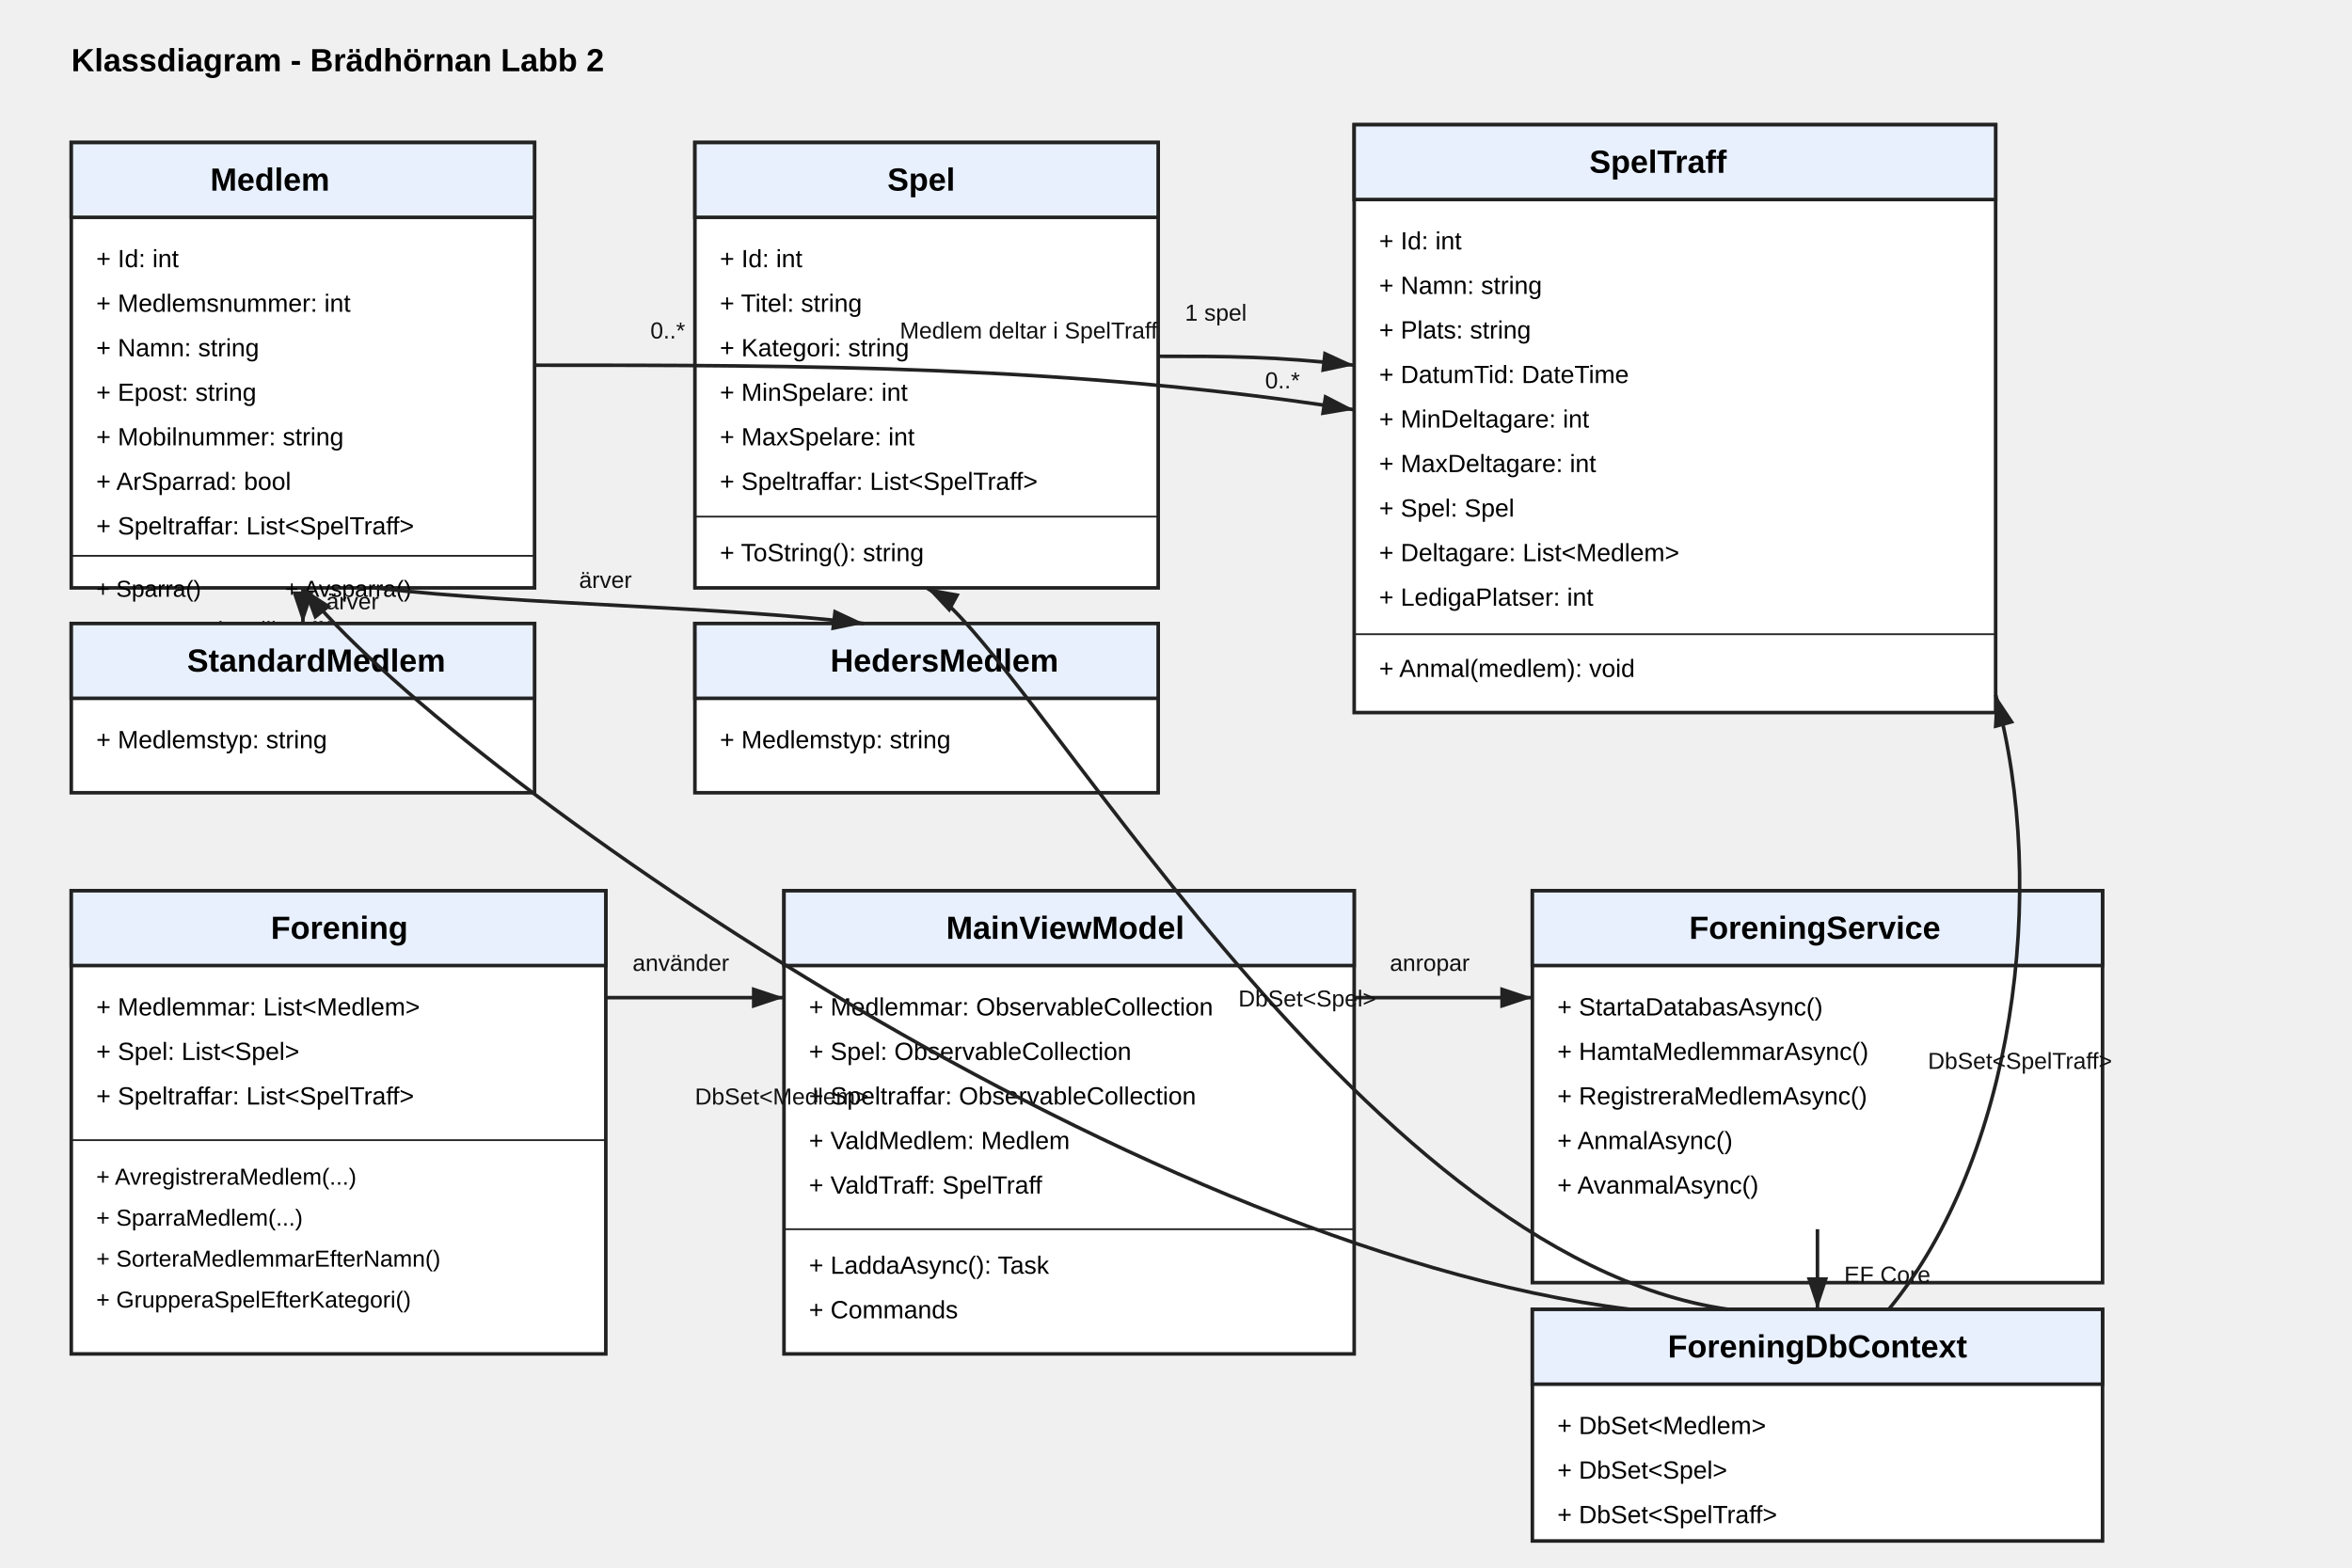
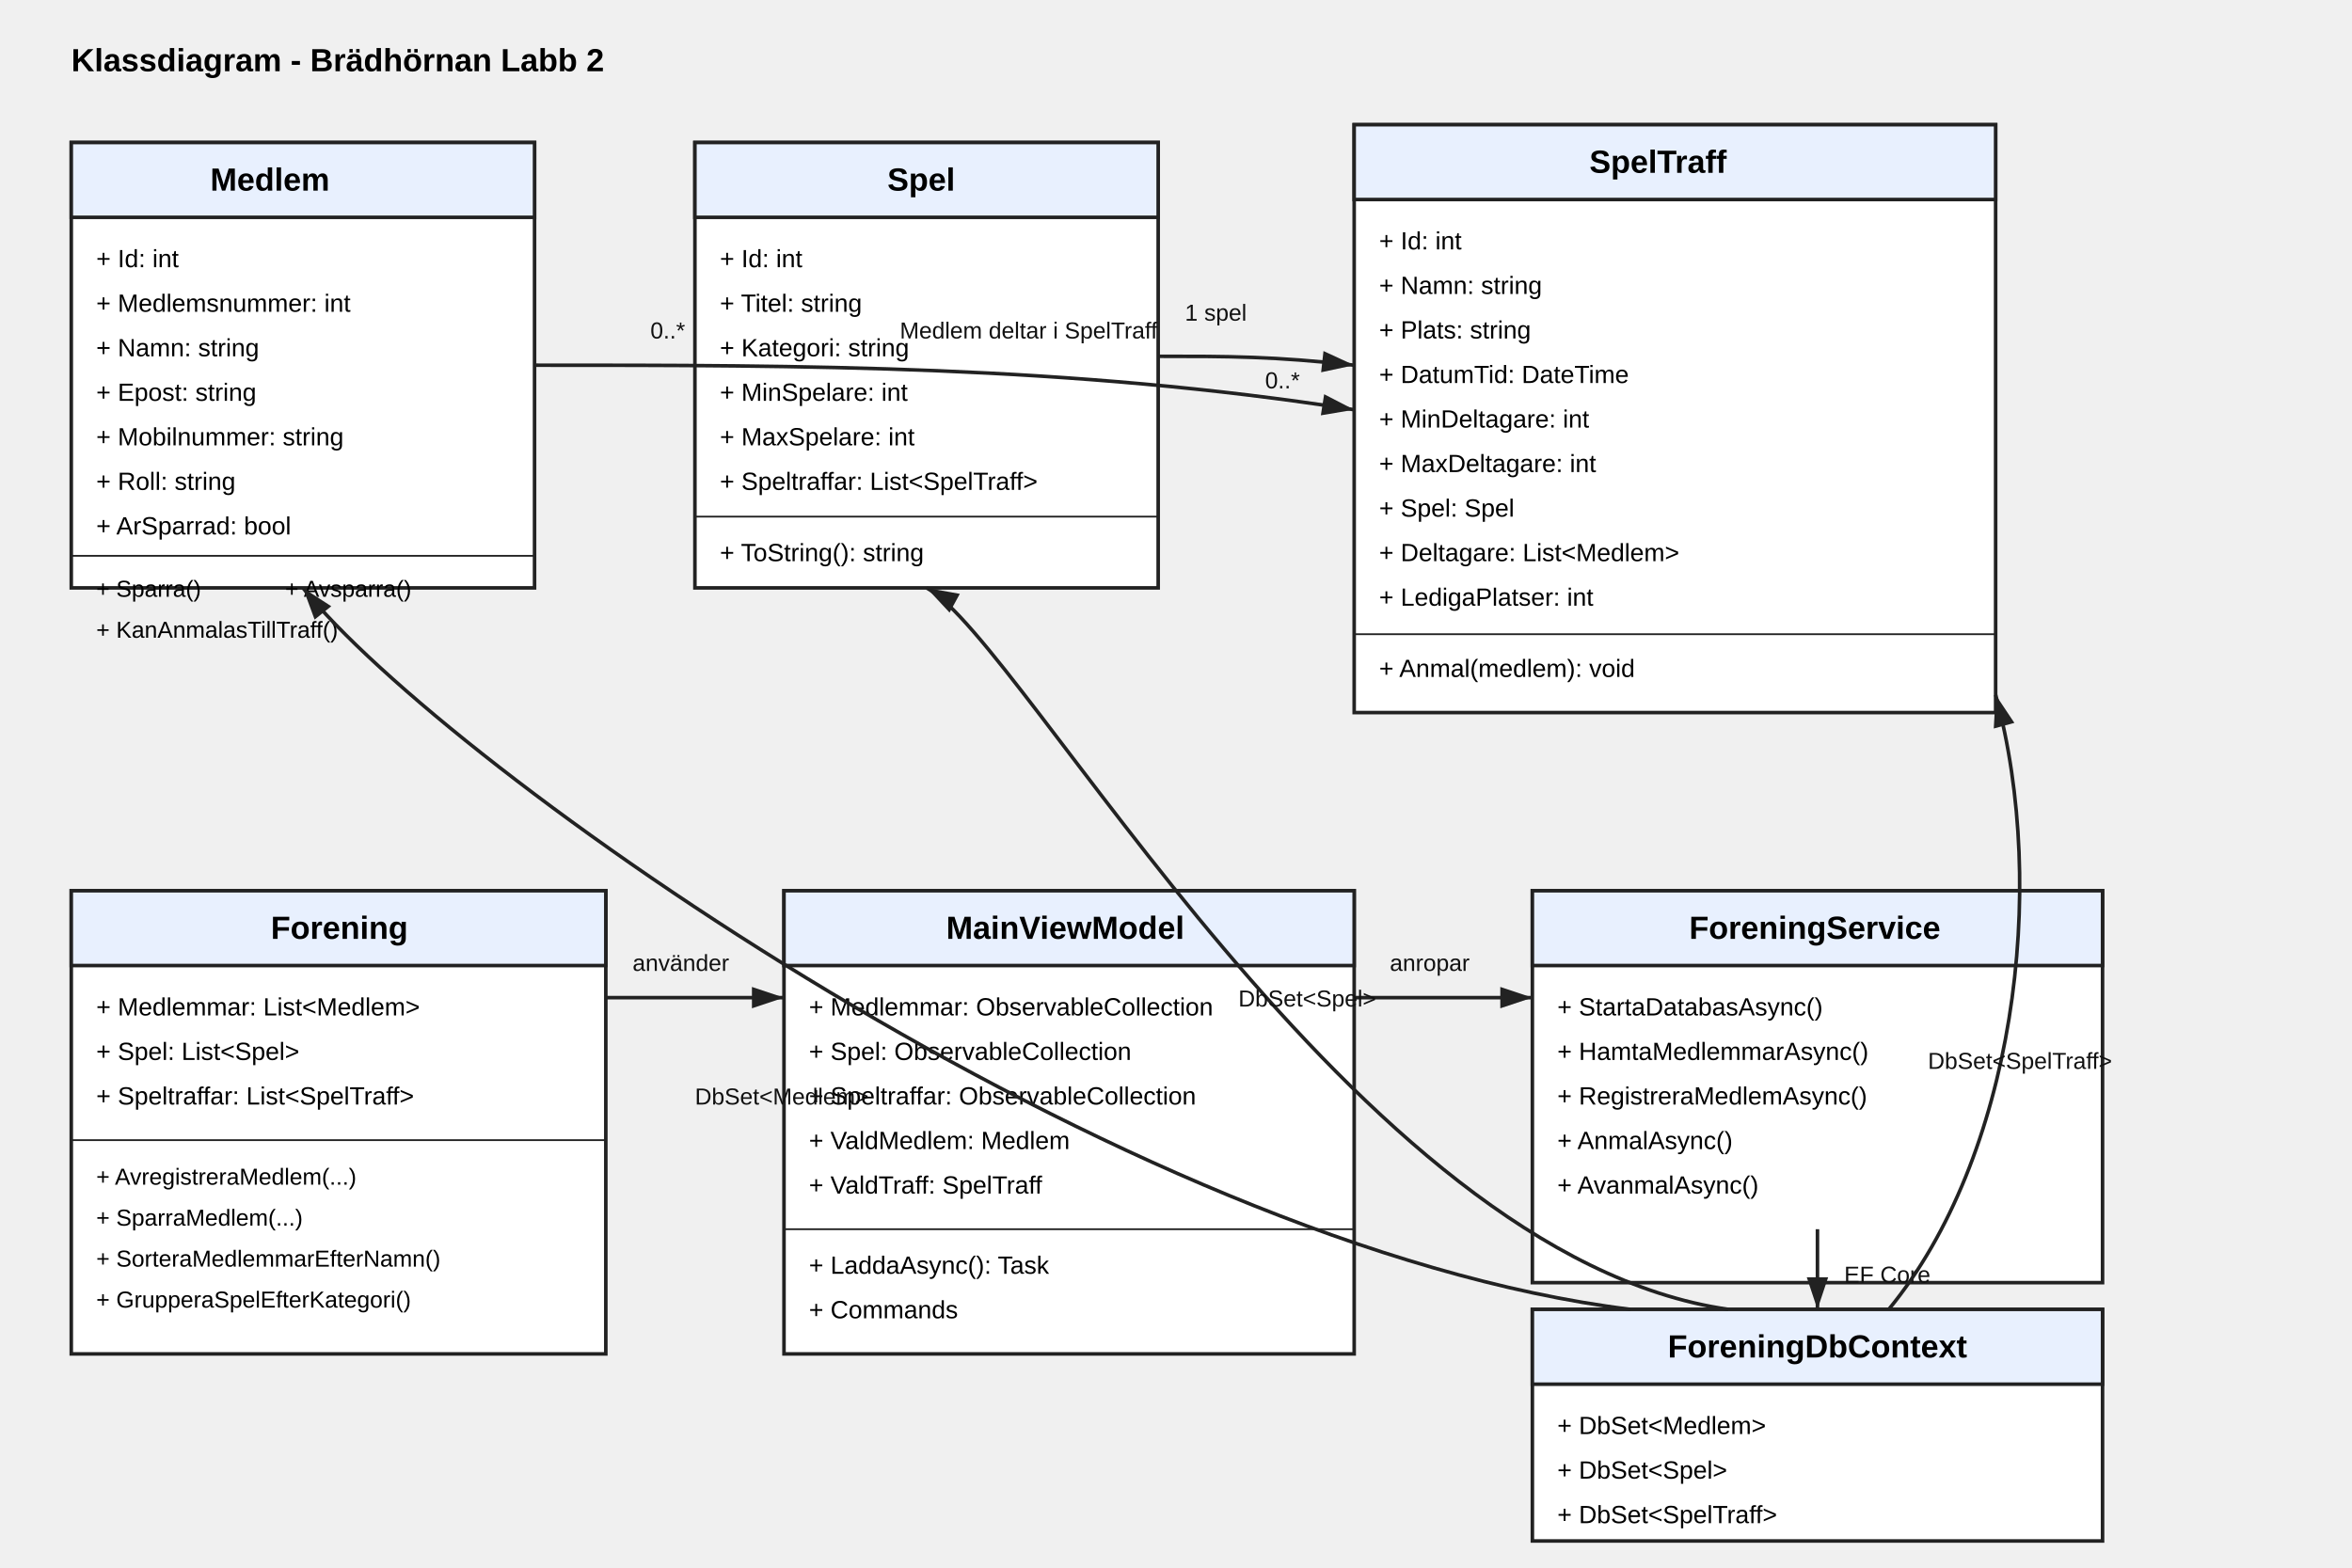
<svg xmlns="http://www.w3.org/2000/svg" width="1320" height="880" viewBox="0 0 1320 880">
  <style>
    .box { fill: #fff; stroke: #222; stroke-width: 2; }
    .head { fill: #e8f0fe; stroke: #222; stroke-width: 2; }
    .title { font: bold 18px Arial, sans-serif; }
    .text { font: 14px Arial, sans-serif; }
    .small { font: 13px Arial, sans-serif; }
    .line { stroke: #222; stroke-width: 2; fill: none; marker-end: url(#arrow); }
    .label { font: 13px Arial, sans-serif; fill: #111; }
  </style>
  <defs>
    <marker id="arrow" markerWidth="10" markerHeight="10" refX="9" refY="3" orient="auto" markerUnits="strokeWidth">
      <path d="M0,0 L0,6 L9,3 z" fill="#222" />
    </marker>
  </defs>
  <text x="40" y="40" class="title">Klassdiagram - Brädhörnan Labb 2</text>
  <g transform="translate(40 80)">
    <rect class="box" width="260" height="250" />
    <rect class="head" width="260" height="42" />
    <text x="78" y="27" class="title">Medlem</text>
    <text x="14" y="70" class="text">+ Id: int</text>
    <text x="14" y="95" class="text">+ Medlemsnummer: int</text>
    <text x="14" y="120" class="text">+ Namn: string</text>
    <text x="14" y="145" class="text">+ Epost: string</text>
    <text x="14" y="170" class="text">+ Mobilnummer: string</text>
-     <text x="14" y="195" class="text">+ ArSparrad: bool</text>
-     <text x="14" y="220" class="text">+ Speltraffar: List&lt;SpelTraff&gt;</text>
+     <text x="14" y="195" class="text">+ Roll: string</text>
+     <text x="14" y="220" class="text">+ ArSparrad: bool</text>
    <line x1="0" y1="232" x2="260" y2="232" stroke="#222" />
    <text x="14" y="255" class="small">+ Sparra()</text>
    <text x="120" y="255" class="small">+ Avsparra()</text>
    <text x="14" y="278" class="small">+ KanAnmalasTillTraff()</text>
  </g>
  <g transform="translate(390 80)">
    <rect class="box" width="260" height="250" />
    <rect class="head" width="260" height="42" />
    <text x="108" y="27" class="title">Spel</text>
    <text x="14" y="70" class="text">+ Id: int</text>
    <text x="14" y="95" class="text">+ Titel: string</text>
    <text x="14" y="120" class="text">+ Kategori: string</text>
    <text x="14" y="145" class="text">+ MinSpelare: int</text>
    <text x="14" y="170" class="text">+ MaxSpelare: int</text>
    <text x="14" y="195" class="text">+ Speltraffar: List&lt;SpelTraff&gt;</text>
    <line x1="0" y1="210" x2="260" y2="210" stroke="#222" />
    <text x="14" y="235" class="text">+ ToString(): string</text>
-   </g>
-   <g transform="translate(40 350)">
-     <rect class="box" width="260" height="95" />
-     <rect class="head" width="260" height="42" />
-     <text x="65" y="27" class="title">StandardMedlem</text>
-     <text x="14" y="70" class="text">+ Medlemstyp: string</text>
-   </g>
-   <g transform="translate(390 350)">
-     <rect class="box" width="260" height="95" />
-     <rect class="head" width="260" height="42" />
-     <text x="76" y="27" class="title">HedersMedlem</text>
-     <text x="14" y="70" class="text">+ Medlemstyp: string</text>
  </g>
  <g transform="translate(760 70)">
    <rect class="box" width="360" height="330" />
    <rect class="head" width="360" height="42" />
    <text x="132" y="27" class="title">SpelTraff</text>
    <text x="14" y="70" class="text">+ Id: int</text>
    <text x="14" y="95" class="text">+ Namn: string</text>
    <text x="14" y="120" class="text">+ Plats: string</text>
    <text x="14" y="145" class="text">+ DatumTid: DateTime</text>
    <text x="14" y="170" class="text">+ MinDeltagare: int</text>
    <text x="14" y="195" class="text">+ MaxDeltagare: int</text>
    <text x="14" y="220" class="text">+ Spel: Spel</text>
    <text x="14" y="245" class="text">+ Deltagare: List&lt;Medlem&gt;</text>
    <text x="14" y="270" class="text">+ LedigaPlatser: int</text>
    <line x1="0" y1="286" x2="360" y2="286" stroke="#222" />
    <text x="14" y="310" class="text">+ Anmal(medlem): void</text>
  </g>
  <g transform="translate(40 500)">
    <rect class="box" width="300" height="260" />
    <rect class="head" width="300" height="42" />
    <text x="112" y="27" class="title">Forening</text>
    <text x="14" y="70" class="text">+ Medlemmar: List&lt;Medlem&gt;</text>
    <text x="14" y="95" class="text">+ Spel: List&lt;Spel&gt;</text>
    <text x="14" y="120" class="text">+ Speltraffar: List&lt;SpelTraff&gt;</text>
    <line x1="0" y1="140" x2="300" y2="140" stroke="#222" />
    <text x="14" y="165" class="small">+ AvregistreraMedlem(...)</text>
    <text x="14" y="188" class="small">+ SparraMedlem(...)</text>
    <text x="14" y="211" class="small">+ SorteraMedlemmarEfterNamn()</text>
    <text x="14" y="234" class="small">+ GrupperaSpelEfterKategori()</text>
  </g>
  <g transform="translate(440 500)">
    <rect class="box" width="320" height="260" />
    <rect class="head" width="320" height="42" />
    <text x="91" y="27" class="title">MainViewModel</text>
    <text x="14" y="70" class="text">+ Medlemmar: ObservableCollection</text>
    <text x="14" y="95" class="text">+ Spel: ObservableCollection</text>
    <text x="14" y="120" class="text">+ Speltraffar: ObservableCollection</text>
    <text x="14" y="145" class="text">+ ValdMedlem: Medlem</text>
    <text x="14" y="170" class="text">+ ValdTraff: SpelTraff</text>
    <line x1="0" y1="190" x2="320" y2="190" stroke="#222" />
    <text x="14" y="215" class="text">+ LaddaAsync(): Task</text>
    <text x="14" y="240" class="text">+ Commands</text>
  </g>
  <g transform="translate(860 500)">
    <rect class="box" width="320" height="220" />
    <rect class="head" width="320" height="42" />
    <text x="88" y="27" class="title">ForeningService</text>
    <text x="14" y="70" class="text">+ StartaDatabasAsync()</text>
    <text x="14" y="95" class="text">+ HamtaMedlemmarAsync()</text>
    <text x="14" y="120" class="text">+ RegistreraMedlemAsync()</text>
    <text x="14" y="145" class="text">+ AnmalAsync()</text>
    <text x="14" y="170" class="text">+ AvanmalAsync()</text>
  </g>
  <g transform="translate(860 735)">
    <rect class="box" width="320" height="130" />
    <rect class="head" width="320" height="42" />
    <text x="76" y="27" class="title">ForeningDbContext</text>
    <text x="14" y="70" class="text">+ DbSet&lt;Medlem&gt;</text>
    <text x="14" y="95" class="text">+ DbSet&lt;Spel&gt;</text>
    <text x="14" y="120" class="text">+ DbSet&lt;SpelTraff&gt;</text>
  </g>
  <path class="line" d="M300 205 C450 205 600 205 760 230" />
  <text x="365" y="190" class="label">0..*</text>
  <text x="710" y="218" class="label">0..*</text>
  <text x="505" y="190" class="label">Medlem deltar i SpelTraff</text>
  <path class="line" d="M650 200 C690 200 715 200 760 205" />
  <text x="665" y="180" class="label">1 spel</text>
-   <path class="line" d="M170 330 L170 350" />
-   <text x="183" y="342" class="label">ärver</text>
-   <path class="line" d="M210 330 C300 340 400 340 485 350" />
-   <text x="325" y="330" class="label">ärver</text>
  <path class="line" d="M340 560 C375 560 405 560 440 560" />
  <text x="355" y="545" class="label">använder</text>
  <path class="line" d="M760 560 C795 560 825 560 860 560" />
  <text x="780" y="545" class="label">anropar</text>
  <path class="line" d="M1020 690 L1020 735" />
  <text x="1035" y="720" class="label">EF Core</text>
  <path class="line" d="M970 735 C760 705 575 360 520 330" />
  <text x="695" y="565" class="label">DbSet&lt;Spel&gt;</text>
  <path class="line" d="M1060 735 C1130 650 1150 500 1120 390" />
  <text x="1082" y="600" class="label">DbSet&lt;SpelTraff&gt;</text>
  <path class="line" d="M915 735 C630 700 250 430 170 330" />
  <text x="390" y="620" class="label">DbSet&lt;Medlem&gt;</text>
</svg>
